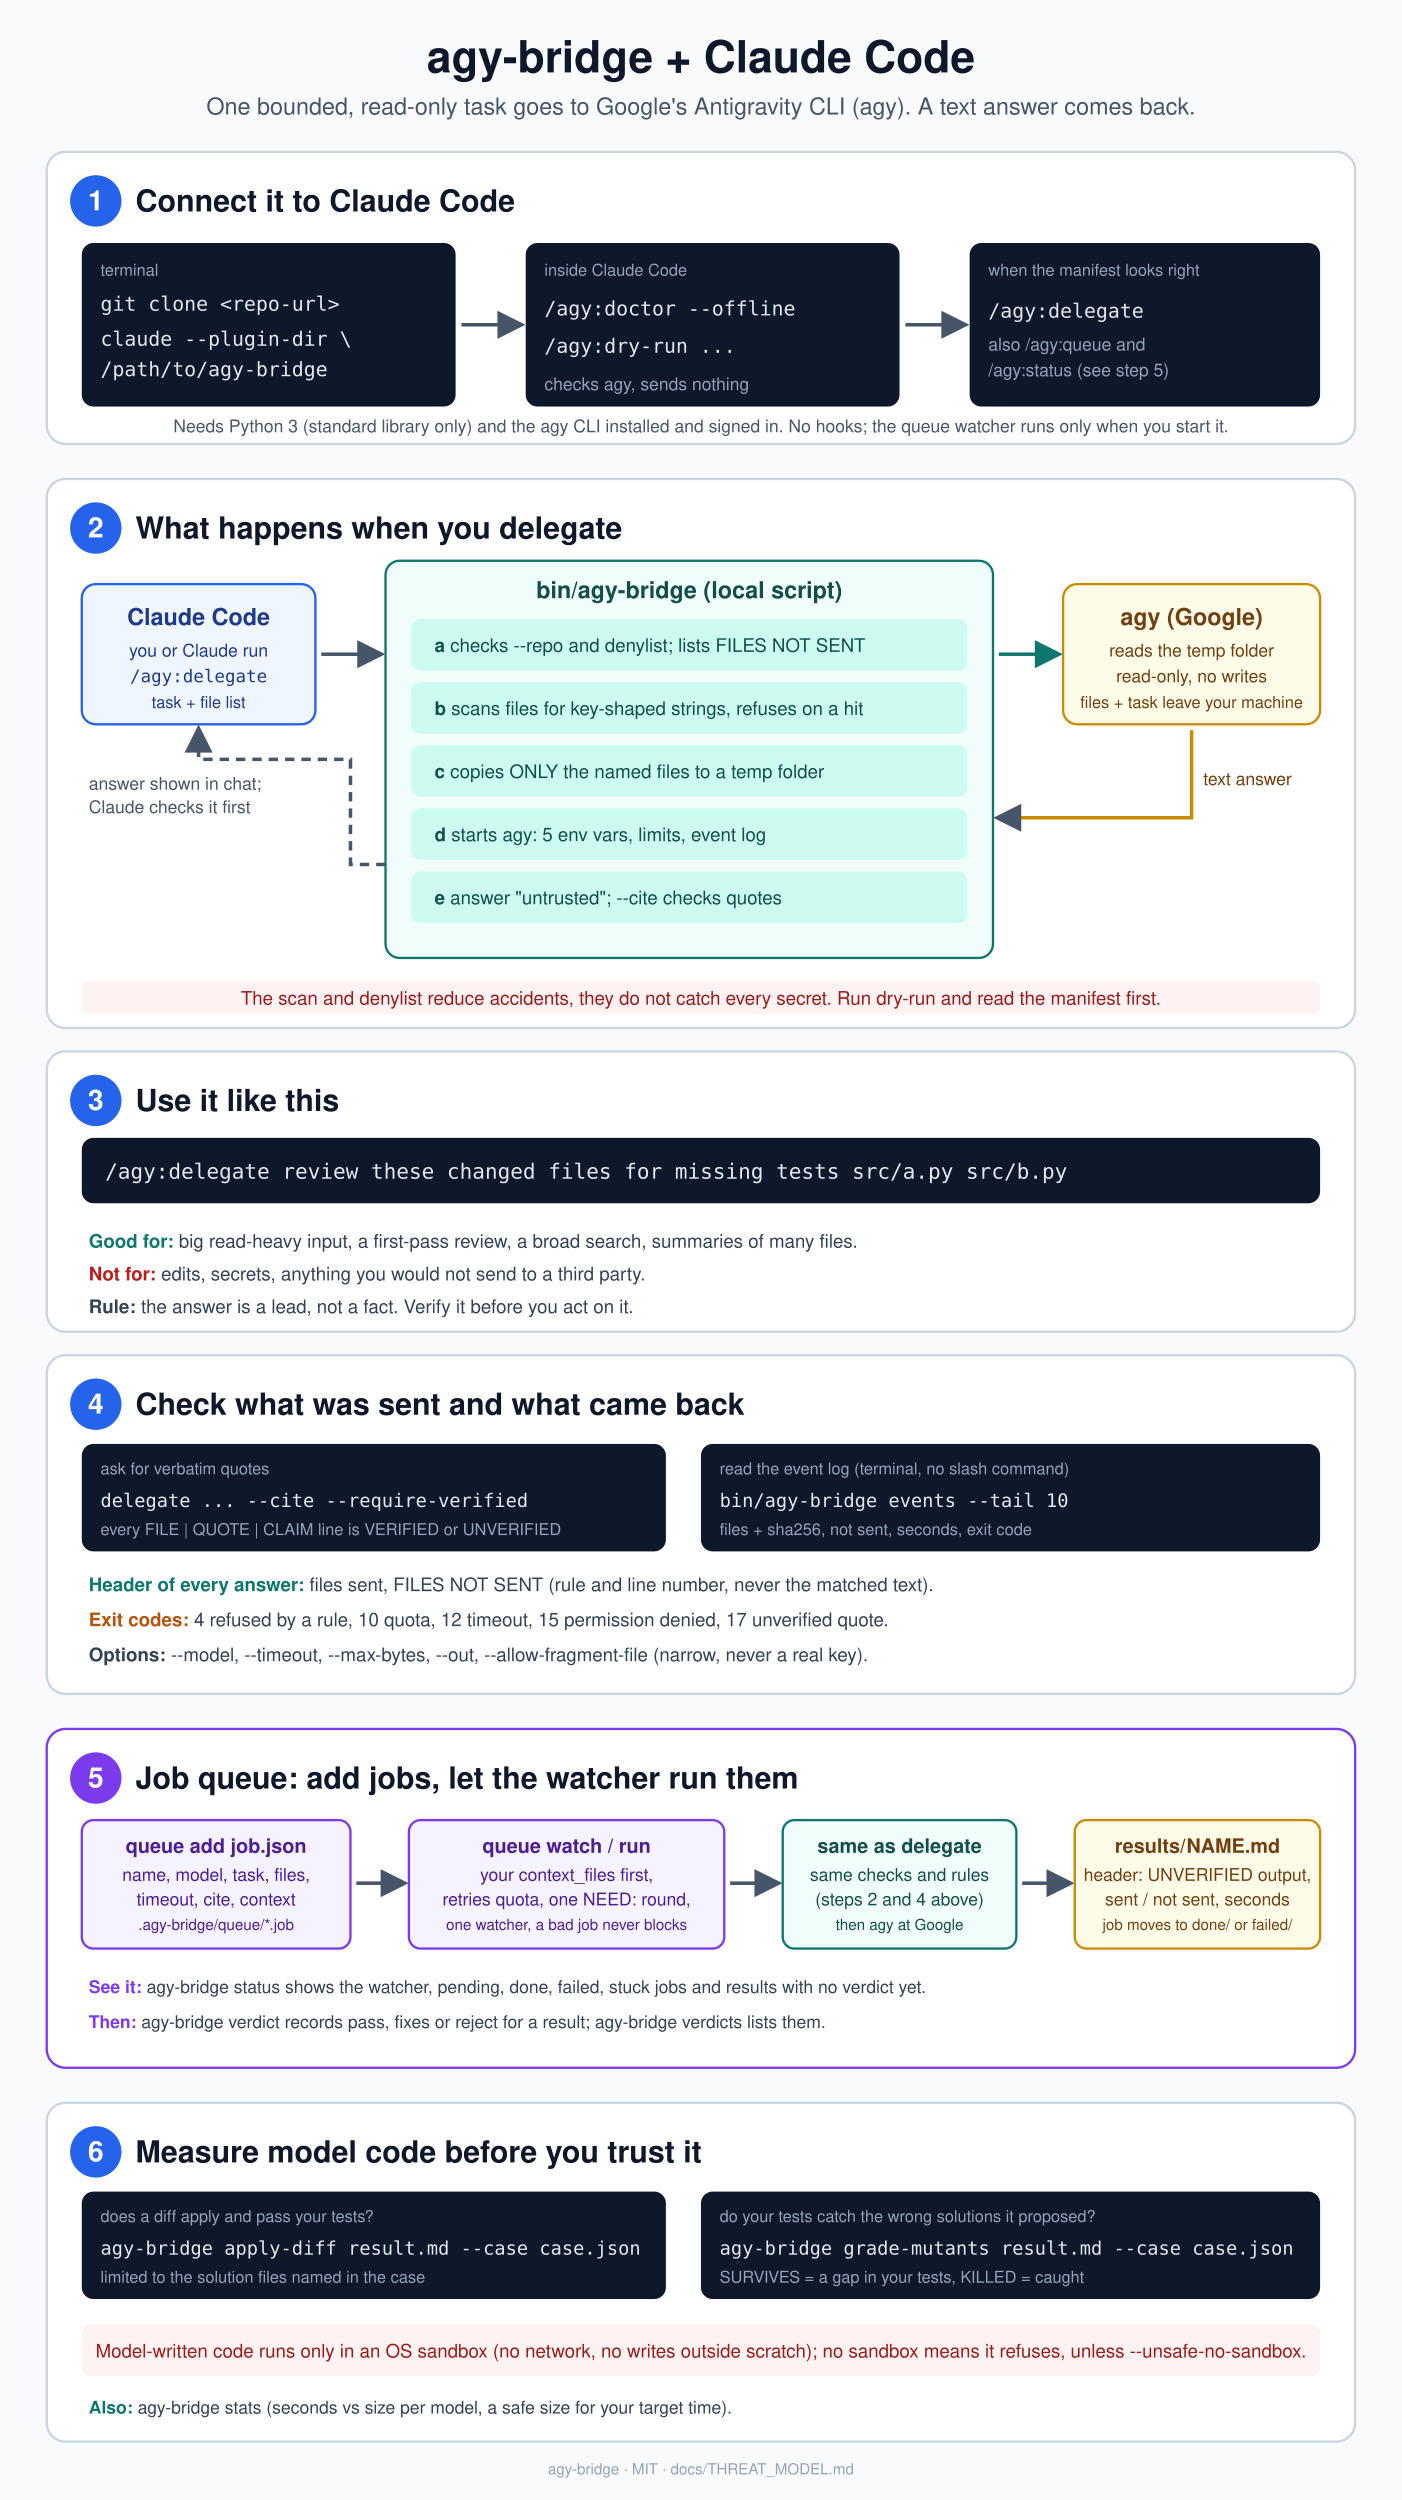
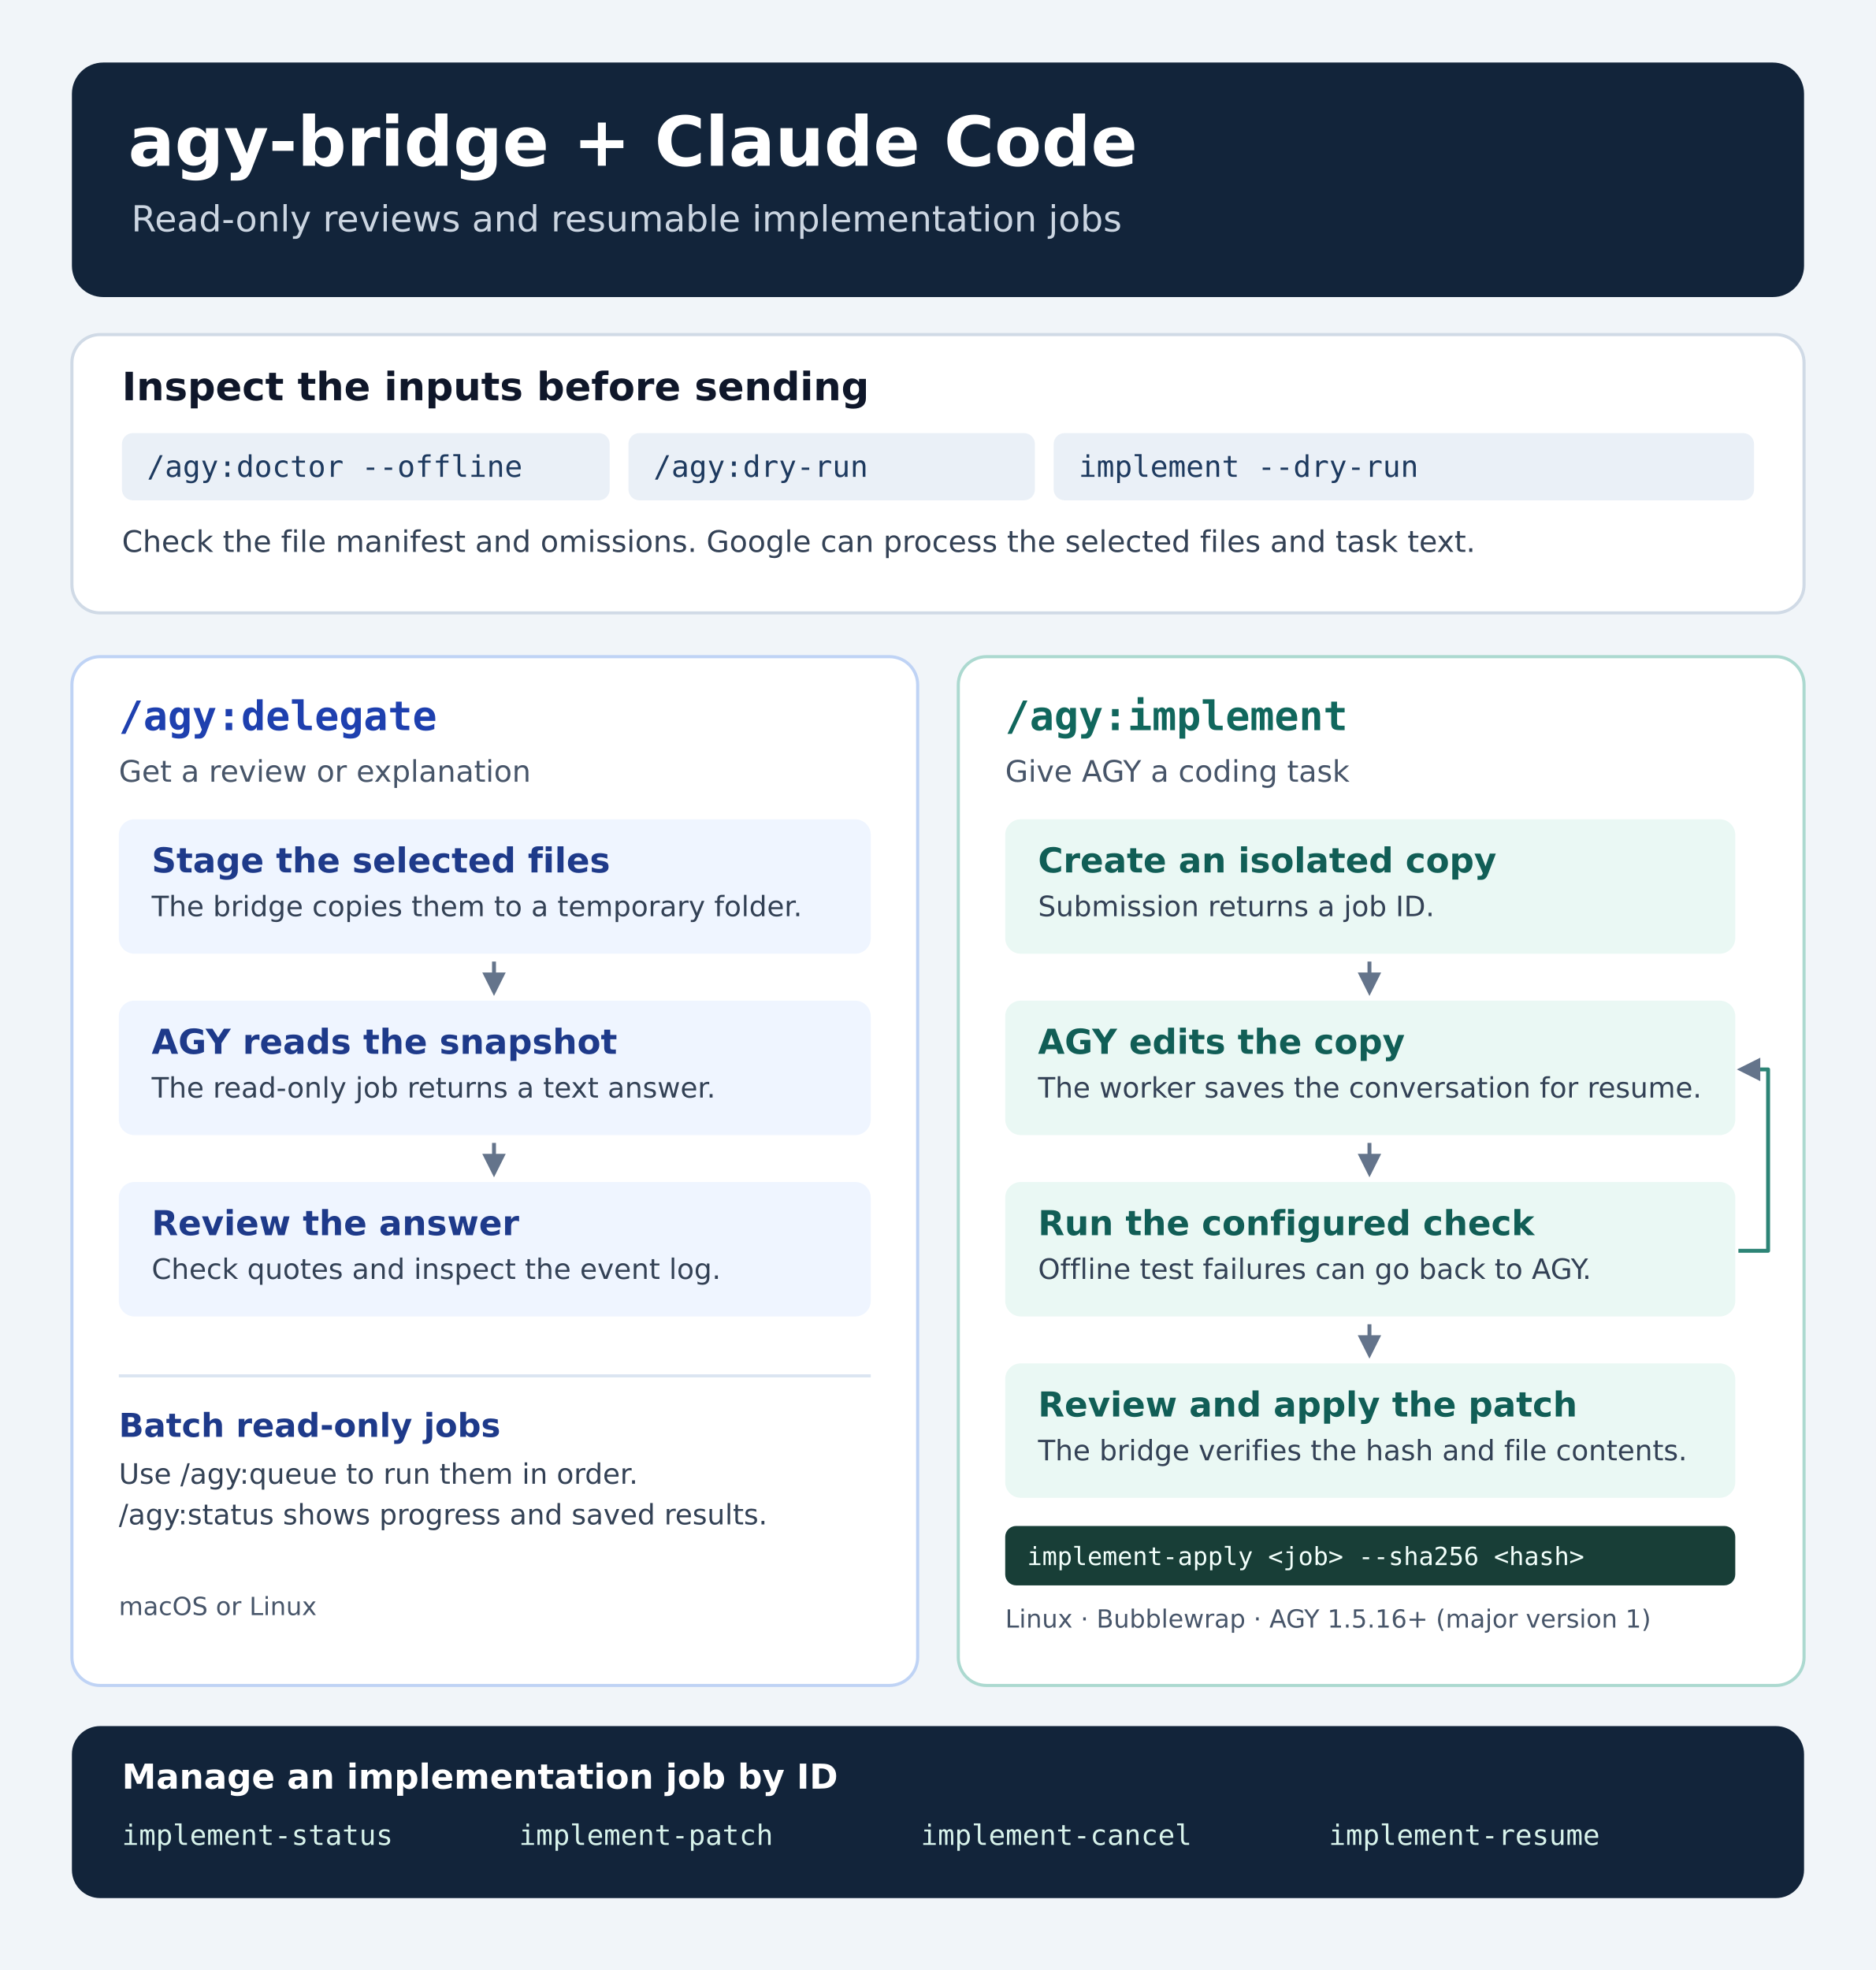
- <svg xmlns="http://www.w3.org/2000/svg" width="1200" height="2140" viewBox="0 0 1200 2140" font-family="Helvetica, Arial, sans-serif">
+ <svg xmlns="http://www.w3.org/2000/svg" width="1200" height="1260" viewBox="0 0 1200 1260" role="img" aria-labelledby="title description">
  <defs>
-     <marker id="arr" viewBox="0 0 10 10" refX="8" refY="5" markerWidth="8" markerHeight="8" orient="auto-start-reverse">
-       <path d="M0 0L10 5L0 10z" fill="#475569" />
-     </marker>
-     <marker id="arrg" viewBox="0 0 10 10" refX="8" refY="5" markerWidth="8" markerHeight="8" orient="auto-start-reverse">
-       <path d="M0 0L10 5L0 10z" fill="#0f766e" />
+     <marker id="down" viewBox="0 0 10 10" refX="8" refY="5" markerWidth="6" markerHeight="6" orient="auto">
+       <path d="M0 0 10 5 0 10Z" fill="#64748b" />
    </marker>
  </defs>
-   <rect width="1200" height="2140" fill="#f8fafc" />
-   <text x="600" y="62" text-anchor="middle" font-size="38" font-weight="700" fill="#0f172a">agy-bridge + Claude Code</text>
-   <text x="600" y="98" text-anchor="middle" font-size="20" fill="#475569">One bounded, read-only task goes to Google's Antigravity CLI (agy). A text answer comes back.</text>
-   <rect x="40" y="130" width="1120" height="250" rx="16" fill="#ffffff" stroke="#cbd5e1" stroke-width="2" />
-   <circle cx="82" cy="172" r="22" fill="#2563eb" />
-   <text x="82" y="180" text-anchor="middle" font-size="24" font-weight="700" fill="#fff">1</text>
-   <text x="116" y="181" font-size="26" font-weight="700" fill="#0f172a">Connect it to Claude Code</text>
-   <rect x="70" y="208" width="320" height="140" rx="10" fill="#0f172a" />
-   <text x="86" y="236" font-size="14" fill="#94a3b8">terminal</text>
-   <text x="86" y="266" font-size="17" font-family="Menlo, Consolas, monospace" fill="#e2e8f0">git clone &lt;repo-url&gt;</text>
-   <text x="86" y="296" font-size="17" font-family="Menlo, Consolas, monospace" fill="#e2e8f0">claude --plugin-dir \</text>
-   <text x="86" y="322" font-size="17" font-family="Menlo, Consolas, monospace" fill="#e2e8f0">  /path/to/agy-bridge</text>
-   <line x1="395" y1="278" x2="445" y2="278" stroke="#475569" stroke-width="3" marker-end="url(#arr)" />
-   <rect x="450" y="208" width="320" height="140" rx="10" fill="#0f172a" />
-   <text x="466" y="236" font-size="14" fill="#94a3b8">inside Claude Code</text>
-   <text x="466" y="270" font-size="17" font-family="Menlo, Consolas, monospace" fill="#e2e8f0">/agy:doctor --offline</text>
-   <text x="466" y="302" font-size="17" font-family="Menlo, Consolas, monospace" fill="#e2e8f0">/agy:dry-run  ...</text>
-   <text x="466" y="334" font-size="15" fill="#94a3b8">checks agy, sends nothing</text>
-   <line x1="775" y1="278" x2="825" y2="278" stroke="#475569" stroke-width="3" marker-end="url(#arr)" />
-   <rect x="830" y="208" width="300" height="140" rx="10" fill="#0f172a" />
-   <text x="846" y="236" font-size="14" fill="#94a3b8">when the manifest looks right</text>
-   <text x="846" y="272" font-size="17" font-family="Menlo, Consolas, monospace" fill="#e2e8f0">/agy:delegate</text>
-   <text x="846" y="300" font-size="15" fill="#94a3b8">also /agy:queue and</text>
-   <text x="846" y="322" font-size="15" fill="#94a3b8">/agy:status (see step 5)</text>
-   <text x="600" y="370" text-anchor="middle" font-size="15" fill="#475569">Needs Python 3 (standard library only) and the agy CLI installed and signed in. No hooks; the queue watcher runs only when you start it.</text>
-   <rect x="40" y="410" width="1120" height="470" rx="16" fill="#ffffff" stroke="#cbd5e1" stroke-width="2" />
-   <circle cx="82" cy="452" r="22" fill="#2563eb" />
-   <text x="82" y="460" text-anchor="middle" font-size="24" font-weight="700" fill="#fff">2</text>
-   <text x="116" y="461" font-size="26" font-weight="700" fill="#0f172a">What happens when you delegate</text>
-   <rect x="70" y="500" width="200" height="120" rx="12" fill="#eff6ff" stroke="#2563eb" stroke-width="2" />
-   <text x="170" y="535" text-anchor="middle" font-size="20" font-weight="700" fill="#1e3a8a">Claude Code</text>
-   <text x="170" y="562" text-anchor="middle" font-size="15" fill="#1e3a8a">you or Claude run</text>
-   <text x="170" y="584" text-anchor="middle" font-size="15" font-family="Menlo, Consolas, monospace" fill="#1e3a8a">/agy:delegate</text>
-   <text x="170" y="606" text-anchor="middle" font-size="14" fill="#1e3a8a">task + file list</text>
-   <line x1="275" y1="560" x2="325" y2="560" stroke="#475569" stroke-width="3" marker-end="url(#arr)" />
-   <rect x="330" y="480" width="520" height="340" rx="12" fill="#f0fdfa" stroke="#0f766e" stroke-width="2" />
-   <text x="590" y="512" text-anchor="middle" font-size="20" font-weight="700" fill="#134e4a">bin/agy-bridge (local script)</text>
-   <g font-size="16" fill="#134e4a">
-     <rect x="352" y="530" width="476" height="44" rx="8" fill="#ccfbf1" />
-     <text x="372" y="558">
-       <tspan font-weight="700">a</tspan>  checks --repo and denylist; lists FILES NOT SENT</text>
-     <rect x="352" y="584" width="476" height="44" rx="8" fill="#ccfbf1" />
-     <text x="372" y="612">
-       <tspan font-weight="700">b</tspan>  scans files for key-shaped strings, refuses on a hit</text>
-     <rect x="352" y="638" width="476" height="44" rx="8" fill="#ccfbf1" />
-     <text x="372" y="666">
-       <tspan font-weight="700">c</tspan>  copies ONLY the named files to a temp folder</text>
-     <rect x="352" y="692" width="476" height="44" rx="8" fill="#ccfbf1" />
-     <text x="372" y="720">
-       <tspan font-weight="700">d</tspan>  starts agy: 5 env vars, limits, event log</text>
-     <rect x="352" y="746" width="476" height="44" rx="8" fill="#ccfbf1" />
-     <text x="372" y="774">
-       <tspan font-weight="700">e</tspan>  answer "untrusted"; --cite checks quotes</text>
+   <rect width="1200" height="1260" fill="#f1f5f9" />
+   <g font-family="DejaVu Sans, Arial, sans-serif" fill="#0f172a">
+     <rect x="46" y="40" width="1108" height="150" rx="20" fill="#12243a" />
+     <text x="82" y="106" font-size="44" font-weight="700" fill="#fff">agy-bridge + Claude Code</text>
+     <text x="84" y="148" font-size="23" fill="#cbd5e1">Read-only reviews and resumable implementation jobs</text>
+     <rect x="46" y="214" width="1108" height="178" rx="18" fill="#fff" stroke="#d0dae6" stroke-width="2" />
+     <text x="78" y="256" font-size="25" font-weight="700">Inspect the inputs before sending</text>
+     <g font-family="DejaVu Sans Mono, monospace" font-size="19" fill="#1e3a5f">
+       <rect x="78" y="277" width="312" height="43" rx="7" fill="#eaf0f7" />
+       <text x="94" y="305">/agy:doctor --offline</text>
+       <rect x="402" y="277" width="260" height="43" rx="7" fill="#eaf0f7" />
+       <text x="418" y="305">/agy:dry-run</text>
+       <rect x="674" y="277" width="448" height="43" rx="7" fill="#eaf0f7" />
+       <text x="690" y="305">implement --dry-run</text>
+     </g>
+     <text x="78" y="353" font-size="19" fill="#334155">Check the file manifest and omissions. Google can process the selected files and task text.</text>
+     <rect x="46" y="420" width="541" height="658" rx="18" fill="#fff" stroke="#bfd3f5" stroke-width="2" />
+     <rect x="613" y="420" width="541" height="658" rx="18" fill="#fff" stroke="#acd9d0" stroke-width="2" />
+     <g font-family="DejaVu Sans Mono, monospace" font-size="26" font-weight="700">
+       <text x="76" y="467" fill="#1e40af">/agy:delegate</text>
+       <text x="643" y="467" fill="#11675d">/agy:implement</text>
+     </g>
+     <g font-size="19" fill="#475569">
+       <text x="76" y="500">Get a review or explanation</text>
+       <text x="643" y="500">Give AGY a coding task</text>
+     </g>
+     <g>
+       <rect x="76" y="524" width="481" height="86" rx="10" fill="#eff5ff" />
+       <rect x="76" y="640" width="481" height="86" rx="10" fill="#eff5ff" />
+       <rect x="76" y="756" width="481" height="86" rx="10" fill="#eff5ff" />
+       <rect x="643" y="524" width="467" height="86" rx="10" fill="#eaf8f4" />
+       <rect x="643" y="640" width="467" height="86" rx="10" fill="#eaf8f4" />
+       <rect x="643" y="756" width="467" height="86" rx="10" fill="#eaf8f4" />
+       <rect x="643" y="872" width="467" height="86" rx="10" fill="#eaf8f4" />
+     </g>
+     <g stroke="#64748b" stroke-width="2.5" marker-end="url(#down)">
+       <path d="M316 615v19" />
+       <path d="M316 731v19" />
+       <path d="M876 615v19" />
+       <path d="M876 731v19" />
+       <path d="M876 847v19" />
+     </g>
+     <path d="M1112 800h19V684h-17" fill="none" stroke="#2d8476" stroke-width="2.5" stroke-linejoin="round" marker-end="url(#down)" />
+     <g font-size="22" font-weight="700">
+       <text x="97" y="558" fill="#1e3a8a">Stage the selected files</text>
+       <text x="97" y="674" fill="#1e3a8a">AGY reads the snapshot</text>
+       <text x="97" y="790" fill="#1e3a8a">Review the answer</text>
+       <text x="664" y="558" fill="#115e56">Create an isolated copy</text>
+       <text x="664" y="674" fill="#115e56">AGY edits the copy</text>
+       <text x="664" y="790" fill="#115e56">Run the configured check</text>
+       <text x="664" y="906" fill="#115e56">Review and apply the patch</text>
+     </g>
+     <g font-size="18" fill="#334155">
+       <text x="97" y="586">The bridge copies them to a temporary folder.</text>
+       <text x="97" y="702">The read-only job returns a text answer.</text>
+       <text x="97" y="818">Check quotes and inspect the event log.</text>
+       <text x="664" y="586">Submission returns a job ID.</text>
+       <text x="664" y="702">The worker saves the conversation for resume.</text>
+       <text x="664" y="818">Offline test failures can go back to AGY.</text>
+       <text x="664" y="934">The bridge verifies the hash and file contents.</text>
+     </g>
+     <path d="M76 880h481" stroke="#dbe5f1" stroke-width="2" />
+     <text x="76" y="919" font-size="21" font-weight="700" fill="#1e3a8a">Batch read-only jobs</text>
+     <text x="76" y="949" font-size="18" fill="#334155">Use /agy:queue to run them in order.</text>
+     <text x="76" y="975" font-size="18" fill="#334155">/agy:status shows progress and saved results.</text>
+     <text x="76" y="1033" font-size="16" fill="#475569">macOS or Linux</text>
+     <rect x="643" y="976" width="467" height="38" rx="7" fill="#183e37" />
+     <text x="657" y="1001" font-family="DejaVu Sans Mono, monospace" font-size="16" fill="#f2fffb">implement-apply &lt;job&gt; --sha256 &lt;hash&gt;</text>
+     <text x="643" y="1041" font-size="16" fill="#475569">Linux · Bubblewrap · AGY 1.5.16+ (major version 1)</text>
+     <rect x="46" y="1104" width="1108" height="110" rx="18" fill="#12243a" />
+     <text x="78" y="1144" font-size="22" font-weight="700" fill="#fff">Manage an implementation job by ID</text>
+     <g font-family="DejaVu Sans Mono, monospace" font-size="18" fill="#d8f3eb">
+       <text x="78" y="1180">implement-status</text>
+       <text x="332" y="1180">implement-patch</text>
+       <text x="589" y="1180">implement-cancel</text>
+       <text x="850" y="1180">implement-resume</text>
+     </g>
  </g>
-   <line x1="855" y1="560" x2="905" y2="560" stroke="#0f766e" stroke-width="3" marker-end="url(#arrg)" />
-   <rect x="910" y="500" width="220" height="120" rx="12" fill="#fefce8" stroke="#ca8a04" stroke-width="2" />
-   <text x="1020" y="535" text-anchor="middle" font-size="20" font-weight="700" fill="#713f12">agy (Google)</text>
-   <text x="1020" y="562" text-anchor="middle" font-size="15" fill="#713f12">reads the temp folder</text>
-   <text x="1020" y="584" text-anchor="middle" font-size="15" fill="#713f12">read-only, no writes</text>
-   <text x="1020" y="606" text-anchor="middle" font-size="14" fill="#713f12">files + task leave your machine</text>
-   <path d="M1020 625 L1020 700 L855 700" fill="none" stroke="#ca8a04" stroke-width="3" marker-end="url(#arr)" />
-   <text x="1030" y="672" font-size="15" fill="#713f12">text answer</text>
-   <path d="M330 740 L300 740 L300 650 L170 650 L170 625" fill="none" stroke="#475569" stroke-width="3" stroke-dasharray="8 6" marker-end="url(#arr)" />
-   <text x="76" y="676" font-size="15" fill="#475569">answer shown in chat;</text>
-   <text x="76" y="696" font-size="15" fill="#475569">Claude checks it first</text>
-   <rect x="70" y="840" width="1060" height="28" rx="6" fill="#fef2f2" />
-   <text x="600" y="860" text-anchor="middle" font-size="16" fill="#991b1b">The scan and denylist reduce accidents, they do not catch every secret. Run dry-run and read the manifest first.</text>
-   <rect x="40" y="900" width="1120" height="240" rx="16" fill="#ffffff" stroke="#cbd5e1" stroke-width="2" />
-   <circle cx="82" cy="942" r="22" fill="#2563eb" />
-   <text x="82" y="950" text-anchor="middle" font-size="24" font-weight="700" fill="#fff">3</text>
-   <text x="116" y="951" font-size="26" font-weight="700" fill="#0f172a">Use it like this</text>
-   <rect x="70" y="974" width="1060" height="56" rx="10" fill="#0f172a" />
-   <text x="90" y="1009" font-size="18" font-family="Menlo, Consolas, monospace" fill="#e2e8f0">/agy:delegate review these changed files for missing tests  src/a.py src/b.py</text>
-   <g font-size="16" fill="#334155">
-     <text x="76" y="1068">
-       <tspan font-weight="700" fill="#0f766e">Good for:</tspan> big read-heavy input, a first-pass review, a broad search, summaries of many files.</text>
-     <text x="76" y="1096">
-       <tspan font-weight="700" fill="#b91c1c">Not for:</tspan> edits, secrets, anything you would not send to a third party.</text>
-     <text x="76" y="1124">
-       <tspan font-weight="700" fill="#334155">Rule:</tspan> the answer is a lead, not a fact. Verify it before you act on it.</text>
-   </g>
-   <rect x="40" y="1160" width="1120" height="290" rx="16" fill="#ffffff" stroke="#cbd5e1" stroke-width="2" />
-   <circle cx="82" cy="1202" r="22" fill="#2563eb" />
-   <text x="82" y="1210" text-anchor="middle" font-size="24" font-weight="700" fill="#fff">4</text>
-   <text x="116" y="1211" font-size="26" font-weight="700" fill="#0f172a">Check what was sent and what came back</text>
-   <rect x="70" y="1236" width="500" height="92" rx="10" fill="#0f172a" />
-   <text x="86" y="1262" font-size="14" fill="#94a3b8">ask for verbatim quotes</text>
-   <text x="86" y="1290" font-size="16" font-family="Menlo, Consolas, monospace" fill="#e2e8f0">delegate ... --cite --require-verified</text>
-   <text x="86" y="1314" font-size="14" fill="#94a3b8">every FILE | QUOTE | CLAIM line is VERIFIED or UNVERIFIED</text>
-   <rect x="600" y="1236" width="530" height="92" rx="10" fill="#0f172a" />
-   <text x="616" y="1262" font-size="14" fill="#94a3b8">read the event log (terminal, no slash command)</text>
-   <text x="616" y="1290" font-size="16" font-family="Menlo, Consolas, monospace" fill="#e2e8f0">bin/agy-bridge events --tail 10</text>
-   <text x="616" y="1314" font-size="14" fill="#94a3b8">files + sha256, not sent, seconds, exit code</text>
-   <g font-size="16" fill="#334155">
-     <text x="76" y="1362">
-       <tspan font-weight="700" fill="#0f766e">Header of every answer:</tspan> files sent, FILES NOT SENT (rule and line number, never the matched text).</text>
-     <text x="76" y="1392">
-       <tspan font-weight="700" fill="#b45309">Exit codes:</tspan> 4 refused by a rule, 10 quota, 12 timeout, 15 permission denied, 17 unverified quote.</text>
-     <text x="76" y="1422">
-       <tspan font-weight="700" fill="#334155">Options:</tspan> --model, --timeout, --max-bytes, --out, --allow-fragment-file (narrow, never a real key).</text>
-   </g>
-   <rect x="40" y="1480" width="1120" height="290" rx="16" fill="#ffffff" stroke="#7c3aed" stroke-width="2" />
-   <circle cx="82" cy="1522" r="22" fill="#7c3aed" />
-   <text x="82" y="1530" text-anchor="middle" font-size="24" font-weight="700" fill="#fff">5</text>
-   <text x="116" y="1531" font-size="26" font-weight="700" fill="#0f172a">Job queue: add jobs, let the watcher run them</text>
-   <g font-size="15" text-anchor="middle">
-     <rect x="70" y="1558" width="230" height="110" rx="10" fill="#f5f3ff" stroke="#7c3aed" stroke-width="2" />
-     <text x="185" y="1586" font-weight="700" fill="#4c1d95" font-size="17">queue add job.json</text>
-     <text x="185" y="1610" fill="#4c1d95">name, model, task, files,</text>
-     <text x="185" y="1631" fill="#4c1d95">timeout, cite, context</text>
-     <text x="185" y="1652" fill="#4c1d95" font-size="13">.agy-bridge/queue/*.job</text>
-     <line x1="305" y1="1612" x2="345" y2="1612" stroke="#475569" stroke-width="3" marker-end="url(#arr)" />
-     <rect x="350" y="1558" width="270" height="110" rx="10" fill="#f5f3ff" stroke="#7c3aed" stroke-width="2" />
-     <text x="485" y="1586" font-weight="700" fill="#4c1d95" font-size="17">queue watch / run</text>
-     <text x="485" y="1610" fill="#4c1d95">your context_files first,</text>
-     <text x="485" y="1631" fill="#4c1d95">retries quota, one NEED: round,</text>
-     <text x="485" y="1652" fill="#4c1d95" font-size="13">one watcher, a bad job never blocks</text>
-     <line x1="625" y1="1612" x2="665" y2="1612" stroke="#475569" stroke-width="3" marker-end="url(#arr)" />
-     <rect x="670" y="1558" width="200" height="110" rx="10" fill="#f0fdfa" stroke="#0f766e" stroke-width="2" />
-     <text x="770" y="1586" font-weight="700" fill="#134e4a" font-size="17">same as delegate</text>
-     <text x="770" y="1610" fill="#134e4a">same checks and rules</text>
-     <text x="770" y="1631" fill="#134e4a">(steps 2 and 4 above)</text>
-     <text x="770" y="1652" fill="#134e4a" font-size="13">then agy at Google</text>
-     <line x1="875" y1="1612" x2="915" y2="1612" stroke="#475569" stroke-width="3" marker-end="url(#arr)" />
-     <rect x="920" y="1558" width="210" height="110" rx="10" fill="#fefce8" stroke="#ca8a04" stroke-width="2" />
-     <text x="1025" y="1586" font-weight="700" fill="#713f12" font-size="17">results/NAME.md</text>
-     <text x="1025" y="1610" fill="#713f12">header: UNVERIFIED output,</text>
-     <text x="1025" y="1631" fill="#713f12">sent / not sent, seconds</text>
-     <text x="1025" y="1652" fill="#713f12" font-size="13">job moves to done/ or failed/</text>
-   </g>
-   <text x="76" y="1706" font-size="15" fill="#334155">
-     <tspan font-weight="700" fill="#7c3aed">See it:</tspan> agy-bridge status shows the watcher, pending, done, failed, stuck jobs and results with no verdict yet.</text>
-   <text x="76" y="1736" font-size="15" fill="#334155">
-     <tspan font-weight="700" fill="#7c3aed">Then:</tspan> agy-bridge verdict records pass, fixes or reject for a result; agy-bridge verdicts lists them.</text>
-   <rect x="40" y="1800" width="1120" height="290" rx="16" fill="#ffffff" stroke="#cbd5e1" stroke-width="2" />
-   <circle cx="82" cy="1842" r="22" fill="#2563eb" />
-   <text x="82" y="1850" text-anchor="middle" font-size="24" font-weight="700" fill="#fff">6</text>
-   <text x="116" y="1851" font-size="26" font-weight="700" fill="#0f172a">Measure model code before you trust it</text>
-   <rect x="70" y="1876" width="500" height="92" rx="10" fill="#0f172a" />
-   <text x="86" y="1902" font-size="14" fill="#94a3b8">does a diff apply and pass your tests?</text>
-   <text x="86" y="1930" font-size="16" font-family="Menlo, Consolas, monospace" fill="#e2e8f0">agy-bridge apply-diff result.md --case case.json</text>
-   <text x="86" y="1954" font-size="14" fill="#94a3b8">limited to the solution files named in the case</text>
-   <rect x="600" y="1876" width="530" height="92" rx="10" fill="#0f172a" />
-   <text x="616" y="1902" font-size="14" fill="#94a3b8">do your tests catch the wrong solutions it proposed?</text>
-   <text x="616" y="1930" font-size="16" font-family="Menlo, Consolas, monospace" fill="#e2e8f0">agy-bridge grade-mutants result.md --case case.json</text>
-   <text x="616" y="1954" font-size="14" fill="#94a3b8">SURVIVES = a gap in your tests, KILLED = caught</text>
-   <rect x="70" y="1990" width="1060" height="44" rx="8" fill="#fef2f2" />
-   <text x="600" y="2018" text-anchor="middle" font-size="16" fill="#991b1b">Model-written code runs only in an OS sandbox (no network, no writes outside scratch); no sandbox means it refuses, unless --unsafe-no-sandbox.</text>
-   <text x="76" y="2066" font-size="15" fill="#334155">
-     <tspan font-weight="700" fill="#0f766e">Also:</tspan> agy-bridge stats (seconds vs size per model, a safe size for your target time).</text>
-   <text x="600" y="2118" text-anchor="middle" font-size="13" fill="#94a3b8">agy-bridge · MIT · docs/THREAT_MODEL.md</text>
</svg>
